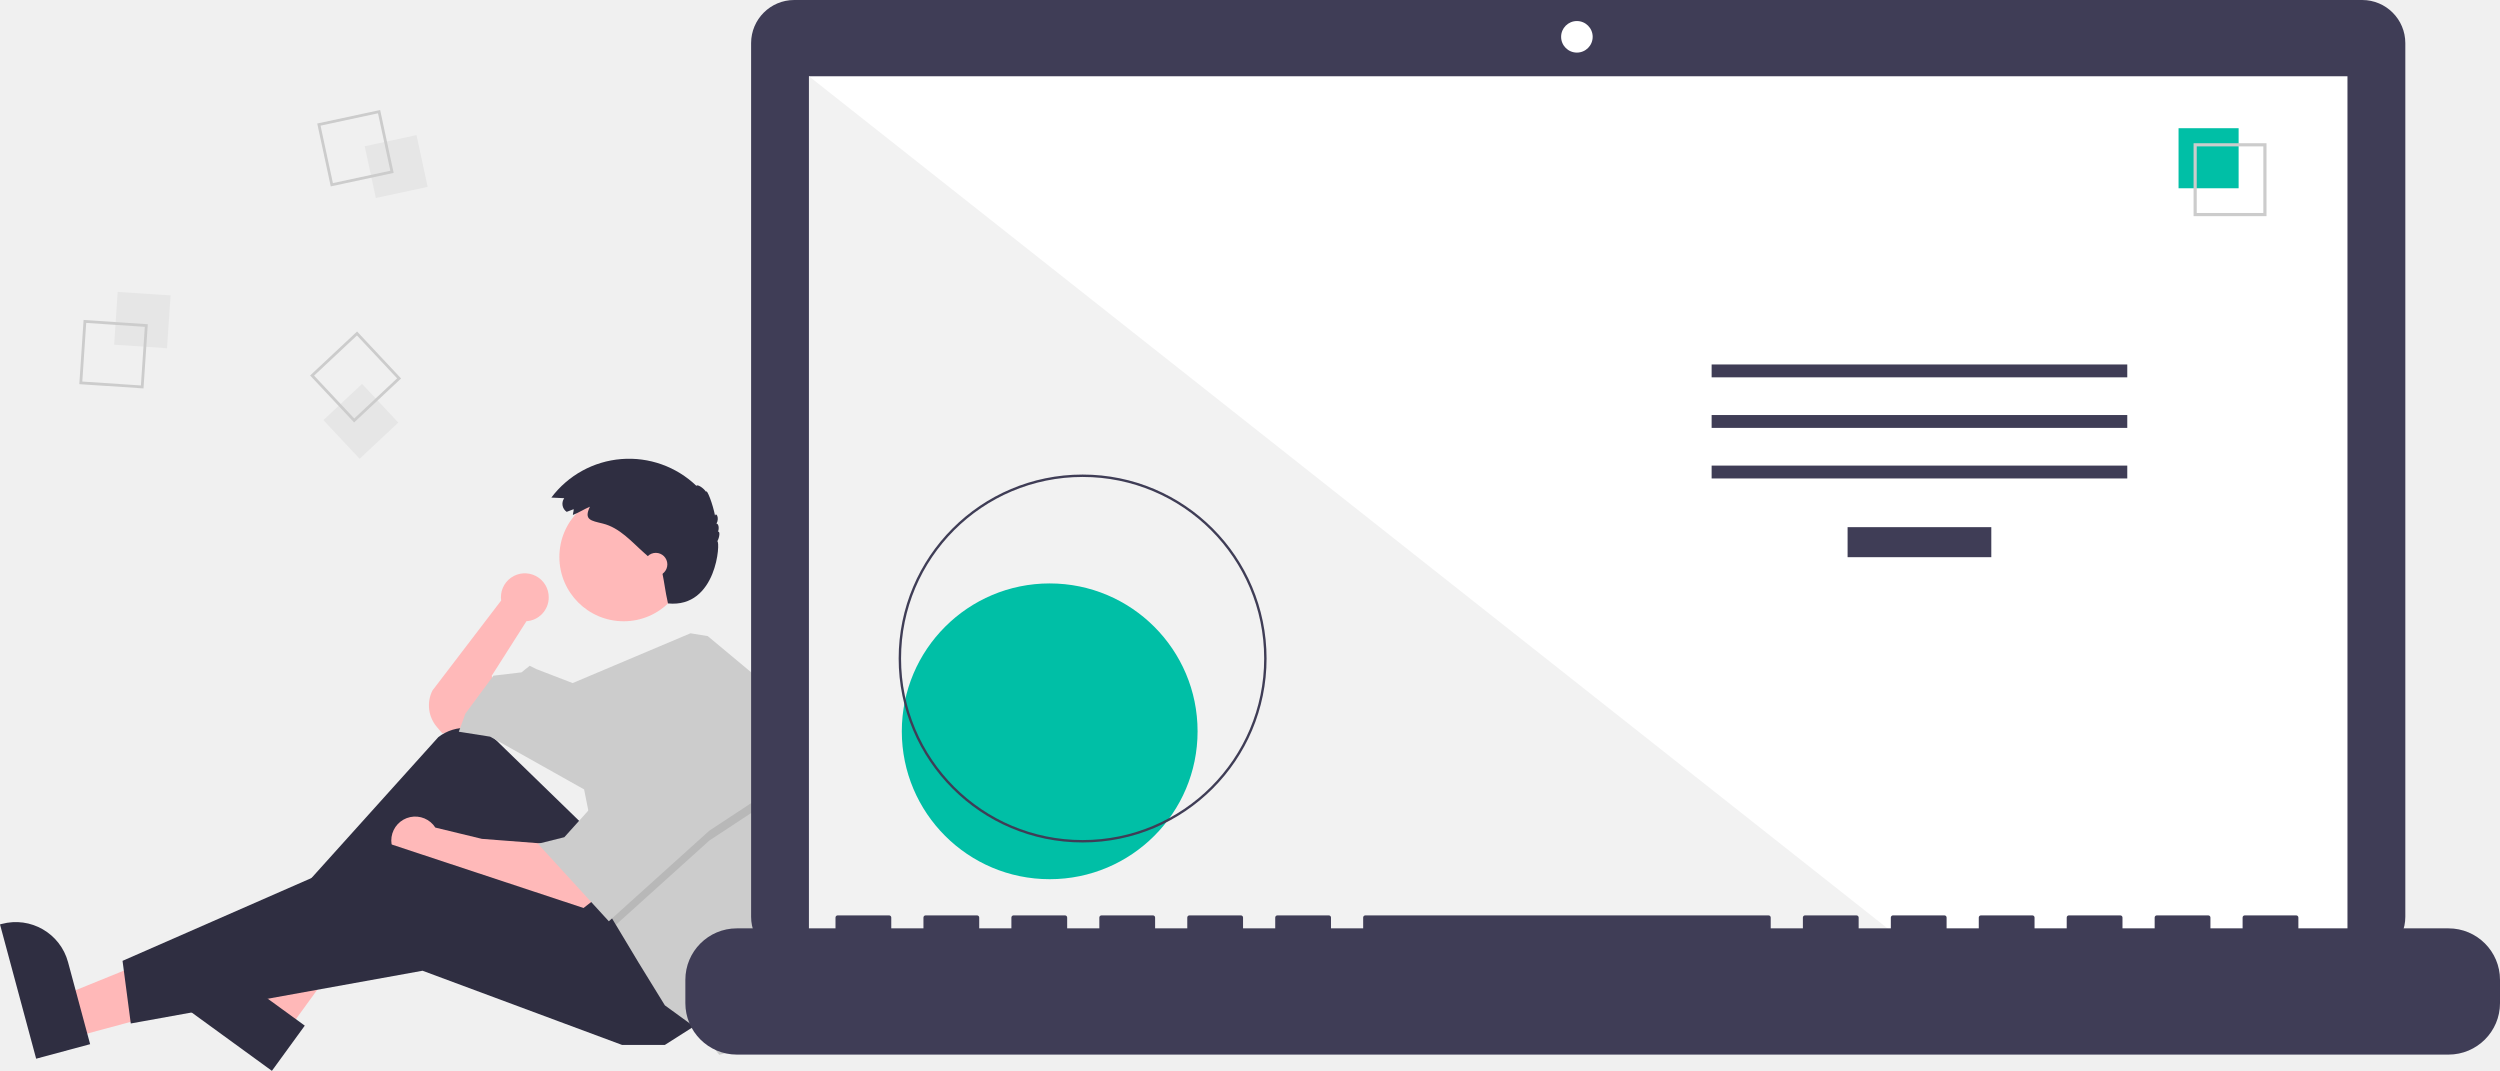
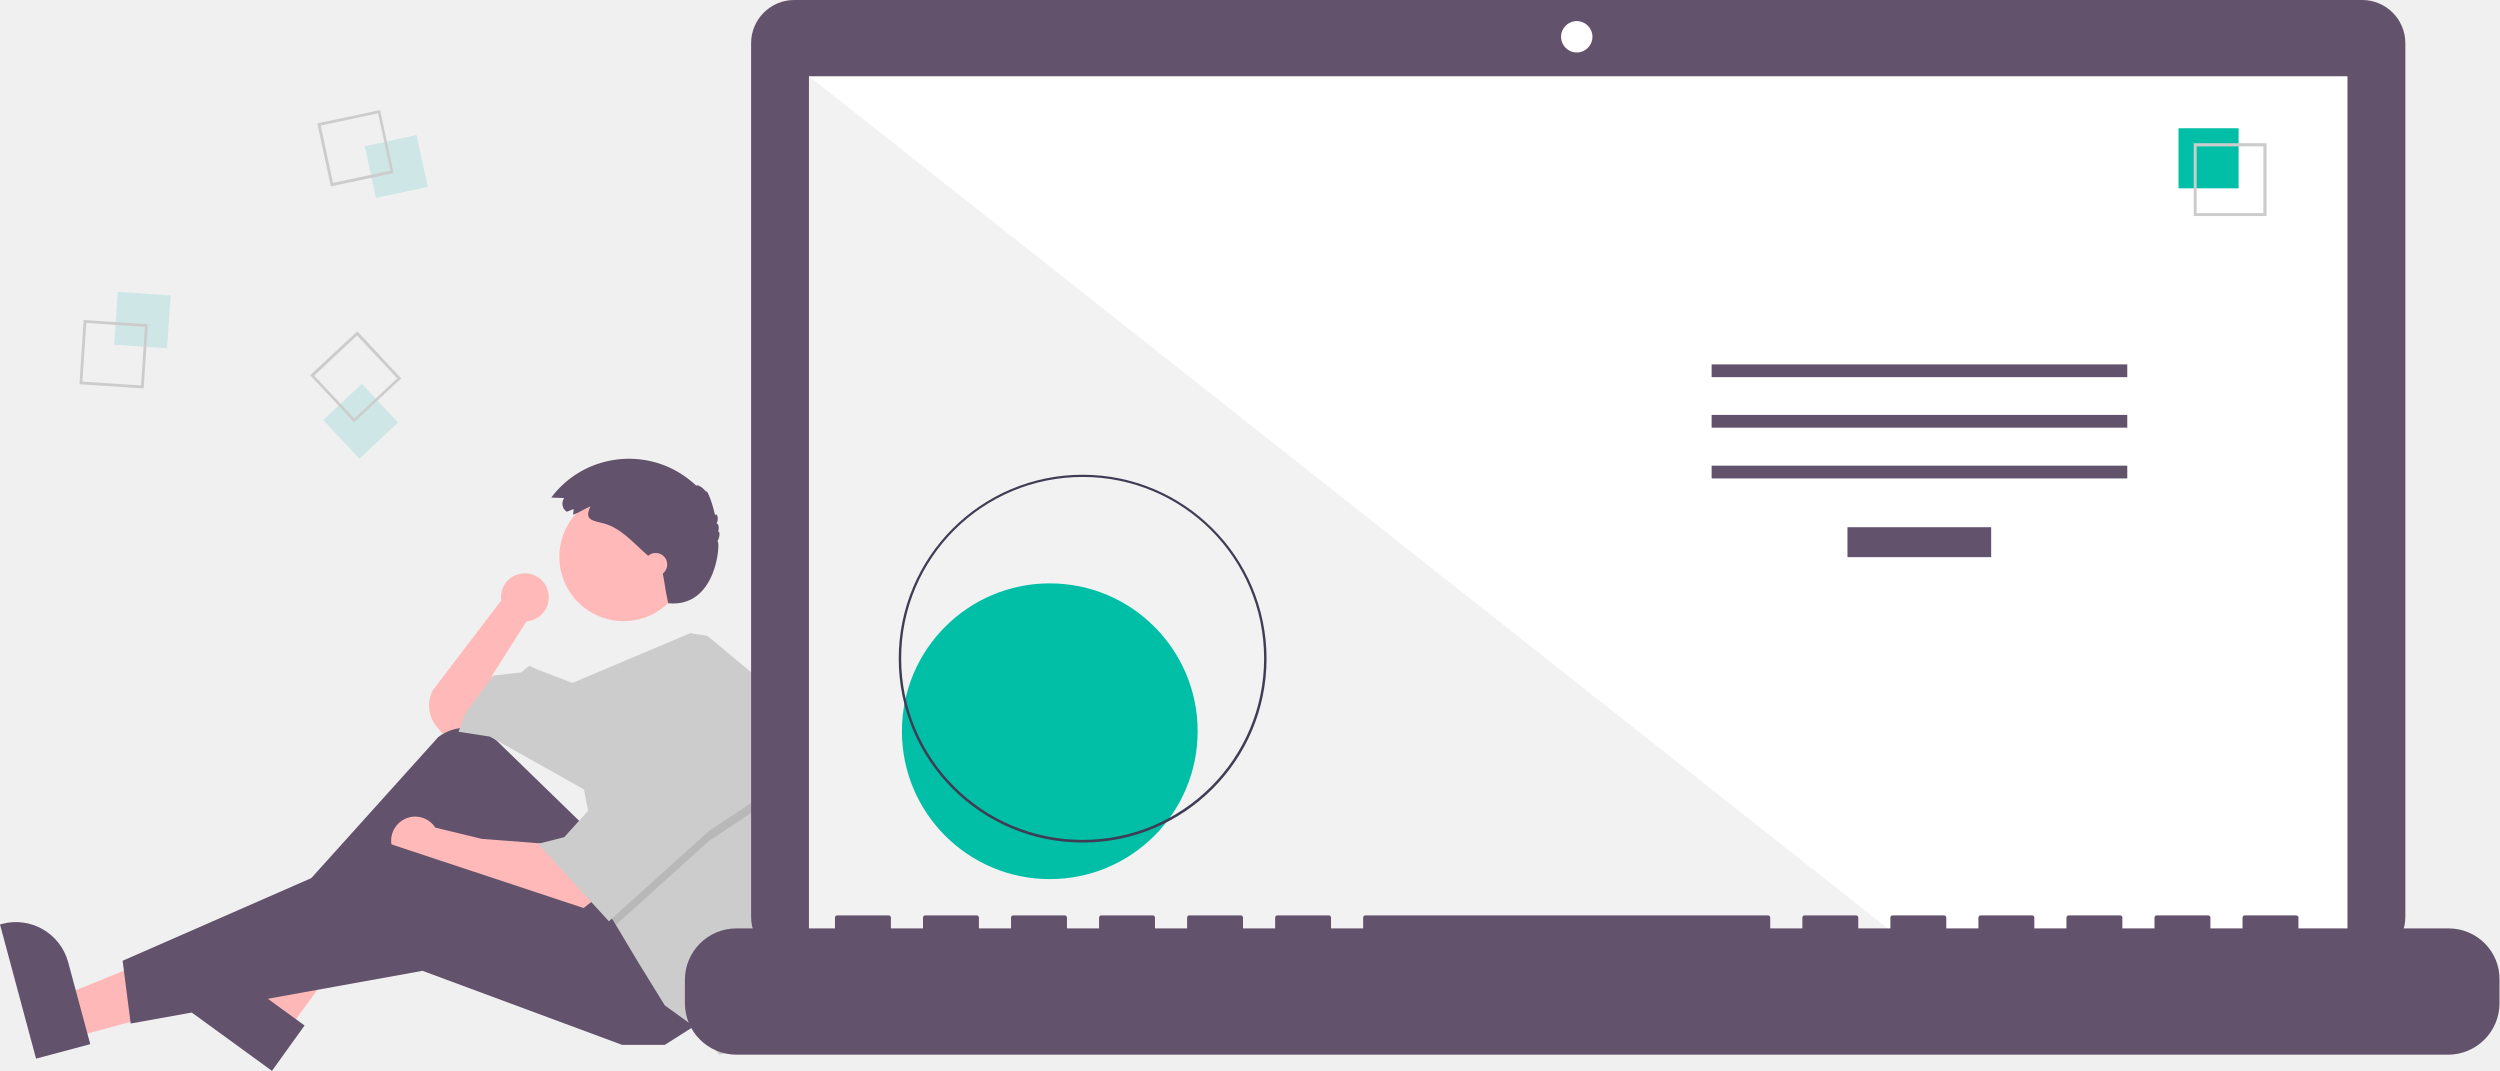
- <svg xmlns="http://www.w3.org/2000/svg" data-name="Layer 1" width="1019.484" height="436.681" viewBox="0 0 1019.484 436.681">
-   <path d="M314.028,475.274a9.751,9.751,0,1,0-19.407,1.282l-28.014,36.686a13.583,13.583,0,0,0,1.836,14.914l2.198,2.564,10.083-2.017,11.428-10.083L290.806,507.192l14.117-22.183-.018-.016A9.743,9.743,0,0,0,314.028,475.274Z" transform="translate(-90.2579 -231.6594)" fill="#ffb9b9" />
-   <polygon points="30.041 422.968 25.468 405.984 88.8 380.265 95.549 405.331 30.041 422.968" fill="#ffb8b8" />
-   <path d="M105.002,663.391,90.258,608.629l.693-.187a22.075,22.075,0,0,1,27.054,15.575l0.0.001L127.01,657.466Z" transform="translate(-90.2579 -231.6594)" fill="#2f2e41" />
-   <polygon points="117.278 420.254 103.054 409.91 136.185 350.121 157.179 365.388 117.278 420.254" fill="#ffb8b8" />
-   <path d="M201.137,668.341,155.271,634.985l.422-.58a22.075,22.075,0,0,1,30.835-4.87l.001.001L214.542,649.908Z" transform="translate(-90.2579 -231.6594)" fill="#2f2e41" />
-   <path d="M328.45,568.364l-35.795-34.773a18.076,18.076,0,0,0-23.668-1.322L201.401,607.352l6.05,9.411L271.984,573.069l43.694,57.139,41.678-20.838Z" transform="translate(-90.2579 -231.6594)" fill="#2f2e41" />
-   <path d="M312.989,575.758l-26.217-2.017-18.986-4.603a9.753,9.753,0,1,0-1.85,12.656l-.003.014,11.428,4.706,49.072,16.806,6.05-4.706Z" transform="translate(-90.2579 -231.6594)" fill="#ffb9b9" />
-   <polygon points="285.92 416.699 271.131 426.11 253.653 426.11 172.315 395.86 53.332 417.371 49.971 391.826 158.871 344.099 254.326 375.693 285.92 416.699" fill="#2f2e41" />
-   <circle cx="254.326" cy="227.132" r="26.217" fill="#ffb9b9" />
-   <path d="M412.417,563.463a150.631,150.631,0,0,1-7.388,46.592l-1.963,6.037-9.411,43.022-10.083,2.689-7.394-9.411-14.789-10.755L350.634,624.158,341.411,608.791l-2.877-4.8-10.083-50.416-38.317-21.511-12.772-2.017,2.689-7.394,11.428-15.461L302.906,505.847l3.361-2.689,2.689,1.344,14.823,5.71,48.057-20.304,7.031,1.15L403.067,511.225A150.499,150.499,0,0,1,412.417,563.463Z" transform="translate(-90.2579 -231.6594)" fill="#ccc" />
-   <polygon points="314.825 325.949 289.281 342.754 251.153 377.131 248.276 372.332 240.209 331.999 242.226 331.999 263.065 293.683 314.825 325.949" opacity="0.1" style="isolation:isolate" />
-   <polygon points="263.065 289.649 242.226 327.965 230.126 341.41 219.371 344.099 248.276 375.693 289.281 338.721 314.825 321.915 263.065 289.649" fill="#ccc" />
-   <path d="M324.193,439.299l-2.841,1.093a3.965,3.965,0,0,1-1.06-5.507q.023-.034.047-.067l-5.249-.246a39.637,39.637,0,0,1,59.173-4.77c.239-.823,2.844.778,3.908,2.402.357-1.339,2.8,5.135,3.664,9.712.4-1.524,1.938.936.591,3.297.854-.125,1.239,2.059.578,3.276.934-.439.777,2.169-.236,3.911,1.333-.118-.114,27.331-20.114,25.331-1.392-6.397-1-6-2.64-14.226-.763-.81-1.599-1.548-2.433-2.284l-4.513-3.983c-5.247-4.632-10.021-10.348-17.011-12.08-4.804-1.19-7.841-1.458-5.223-6.872-2.365.987-4.574,2.455-6.961,3.372C323.905,440.902,324.239,440.055,324.193,439.299Z" transform="translate(-90.2579 -231.6594)" fill="#2f2e41" />
-   <circle cx="267.434" cy="230.157" r="4.706" fill="#ffb9b9" />
-   <rect x="137.514" y="351.376" width="21.61" height="21.61" transform="translate(-313.1754 254.4458) rotate(-86.18992)" fill="#e6e6e6" style="isolation:isolate" />
-   <path d="M124.344,362.131l26.183,1.744-1.744,26.183-26.183-1.744Zm24.969,2.806-23.906-1.592-1.592,23.906,23.906,1.592Z" transform="translate(-90.2579 -231.6594)" fill="#ccc" />
-   <rect x="241.009" y="288.772" width="21.61" height="21.61" transform="translate(-147.5724 -172.0746) rotate(-12.12675)" fill="#e6e6e6" style="isolation:isolate" />
-   <path d="M245.278,276.51l5.513,25.655-25.655,5.513-5.513-25.655Zm4.157,24.779-5.033-23.424-23.424,5.033,5.033,23.424Z" transform="translate(-90.2579 -231.6594)" fill="#ccc" />
-   <rect x="226.603" y="392.674" width="21.61" height="21.61" transform="translate(-301.9456 39.64172) rotate(-43.12712)" fill="#e6e6e6" style="isolation:isolate" />
-   <path d="M253.815,385.997,234.663,403.935l-17.939-19.152,19.152-17.939Zm-19.099,16.326,17.486-16.379-16.379-17.486-17.486,16.379Z" transform="translate(-90.2579 -231.6594)" fill="#ccc" />
-   <path d="M1053.535,231.659H414.152a17.598,17.598,0,0,0-17.599,17.598v356.252a17.599,17.599,0,0,0,17.599,17.599H1053.535a17.599,17.599,0,0,0,17.599-17.599V249.258a17.599,17.599,0,0,0-17.599-17.598Z" transform="translate(-90.2579 -231.6594)" fill="#3f3d56" />
-   <rect x="329.89" y="31.101" width="627.391" height="353.913" fill="#fff" />
-   <circle cx="643.049" cy="15.014" r="6.435" fill="#fff" />
-   <polygon points="777.858 385.015 329.89 385.015 329.89 31.102 777.858 385.015" fill="#f2f2f2" style="isolation:isolate" />
-   <circle cx="428.058" cy="298.224" r="60.307" fill="#00bfa6" />
-   <path d="M531.741,575.21a75.016,75.016,0,1,1,75.016-75.016A75.016,75.016,0,0,1,531.741,575.21Zm0-149.051A74.035,74.035,0,1,0,605.776,500.194a74.035,74.035,0,0,0-74.035-74.035Z" transform="translate(-90.2579 -231.6594)" fill="#3f3d56" />
-   <rect x="753.437" y="214.97" width="58.605" height="12.246" fill="#3f3d56" />
-   <rect x="697.991" y="148.627" width="169.497" height="5.248" fill="#3f3d56" />
-   <rect x="697.991" y="169.246" width="169.497" height="5.248" fill="#3f3d56" />
-   <rect x="697.991" y="189.866" width="169.497" height="5.248" fill="#3f3d56" />
-   <rect x="888.401" y="52.282" width="24.492" height="24.492" fill="#00bfa6" />
-   <path d="M1014.522,319.804h-29.74v-29.74h29.74Zm-28.447-1.293h27.154V291.357H986.075Z" transform="translate(-90.2579 -231.6594)" fill="#ccc" />
-   <path d="M1088.749,610.239h-61.229v-4.412a.875.875,0,0,0-.875-.875h-20.993a.875.875,0,0,0-.875.875v4.412H991.657v-4.412a.875.875,0,0,0-.875-.875H969.789a.875.875,0,0,0-.875.875h0v4.412H955.794v-4.412a.875.875,0,0,0-.875-.875h-20.993a.875.875,0,0,0-.875.875h0v4.412H919.931v-4.412a.875.875,0,0,0-.875-.875H898.064a.875.875,0,0,0-.875.875v4.412H884.068v-4.412a.875.875,0,0,0-.875-.875H862.201a.875.875,0,0,0-.875.875h0v4.412H848.205v-4.412a.875.875,0,0,0-.875-.875H826.338a.875.875,0,0,0-.875.875h0v4.412H812.343v-4.412a.875.875,0,0,0-.875-.875H647.023a.875.875,0,0,0-.875.875h0v4.412H633.028v-4.412a.875.875,0,0,0-.875-.875H611.161a.875.875,0,0,0-.875.875h0v4.412h-13.121v-4.412a.875.875,0,0,0-.875-.875h-20.993a.875.875,0,0,0-.875.875h0v4.412H561.302v-4.412a.875.875,0,0,0-.875-.875H539.435a.875.875,0,0,0-.875.875h0v4.412H525.44v-4.412a.875.875,0,0,0-.875-.875H503.572a.875.875,0,0,0-.875.875h0v4.412h-13.121v-4.412a.875.875,0,0,0-.875-.875H467.709a.875.875,0,0,0-.875.875v4.412H453.714v-4.412a.875.875,0,0,0-.875-.875H431.846a.875.875,0,0,0-.875.875h0v4.412H390.735A20.993,20.993,0,0,0,369.742,631.232v9.492A20.993,20.993,0,0,0,390.735,661.717h698.014a20.993,20.993,0,0,0,20.993-20.993V631.232A20.993,20.993,0,0,0,1088.749,610.239Z" transform="translate(-90.2579 -231.6594)" fill="#3f3d56" />
+ <svg xmlns="http://www.w3.org/2000/svg" version="1.1" id="Capa_1" x="0px" y="0px" viewBox="0 0 1019.5 436.7" style="enable-background:new 0 0 1019.5 436.7;" xml:space="preserve">
+   <style type="text/css">
+ 	.st0{fill:#FFB9B9;}
+ 	.st1{fill:#FFB8B8;}
+ 	.st2{fill:#62526C;}
+ 	.st3{fill:#CCCCCC;}
+ 	.st4{opacity:0.1;enable-background:new    ;}
+ 	.st5{fill:#CEE6E6;}
+ 	.st6{fill:#FFFFFF;}
+ 	.st7{fill:#F2F2F2;}
+ 	.st8{fill:#00BFA6;}
+ 	.st9{fill:#3F3D56;}
+ </style>
+   <path class="st0" d="M223.8,243.6c0-5.4-4.3-9.8-9.7-9.8s-9.8,4.3-9.8,9.7c0,0.5,0,0.9,0.1,1.4l-28,36.7c-2.4,4.9-1.7,10.8,1.8,14.9  l2.2,2.6l10.1-2l11.4-10.1l-1.3-11.4l14.1-22.2l0,0C219.8,253,223.8,248.8,223.8,243.6z" />
+   <polygon class="st1" points="30,423 25.5,406 88.8,380.3 95.5,405.3 " />
+   <path class="st2" d="M14.7,431.7L0,377l0.7-0.2c11.8-3.2,23.9,3.8,27.1,15.6l0,0l9,33.4L14.7,431.7z" />
+   <polygon class="st1" points="117.3,420.3 103.1,409.9 136.2,350.1 157.2,365.4 " />
+   <path class="st2" d="M110.9,436.7L65,403.3l0.4-0.6c7.2-9.9,21-12,30.8-4.9l0,0l28,20.4L110.9,436.7z" />
+   <path class="st2" d="M238.2,336.7l-35.8-34.8c-6.5-6.3-16.6-6.8-23.7-1.3l-67.6,75.1l6.1,9.4l64.5-43.7l43.7,57.1l41.7-20.8  L238.2,336.7z" />
+   <path class="st0" d="M222.7,344.1l-26.2-2l-19-4.6c-2.9-4.5-8.9-5.9-13.5-2.9c-4.5,2.9-5.9,8.9-2.9,13.5c2.9,4.5,8.9,5.9,13.5,2.9  c0.4-0.2,0.8-0.5,1.1-0.8l0,0l11.4,4.7l49.1,16.8l6-4.7L222.7,344.1z" />
+   <polygon class="st2" points="285.9,416.7 271.1,426.1 253.7,426.1 172.3,395.9 53.3,417.4 50,391.8 158.9,344.1 254.3,375.7 " />
+   <circle class="st0" cx="254.3" cy="227.1" r="26.2" />
+   <path class="st3" d="M322.2,331.8c0,15.8-2.5,31.5-7.4,46.6l-2,6l-9.4,43l-10.1,2.7l-7.4-9.4L271.1,410l-10.8-17.5l-9.2-15.4  l-2.9-4.8l-10.1-50.4l-38.3-21.5l-12.8-2l2.7-7.4l11.4-15.5l11.4-1.3l3.4-2.7l2.7,1.3l14.8,5.7l48.1-20.3l7,1.1l24.2,20.2  C319,296.3,322.2,314,322.2,331.8z" />
+   <polygon class="st4" points="314.8,325.9 289.3,342.8 251.2,377.1 248.3,372.3 240.2,332 242.2,332 263.1,293.7 " />
+   <polygon class="st3" points="263.1,289.6 242.2,328 230.1,341.4 219.4,344.1 248.3,375.7 289.3,338.7 314.8,321.9 " />
+   <path class="st2" d="M233.9,207.6l-2.8,1.1c-1.8-1.2-2.3-3.7-1.1-5.5l0,0c0,0,0,0,0-0.1l-5.2-0.2c13.1-17.5,38-21,55.5-7.9  c1.3,1,2.5,2,3.7,3.1c0.2-0.8,2.8,0.8,3.9,2.4c0.4-1.3,2.8,5.1,3.7,9.7c0.4-1.5,1.9,0.9,0.6,3.3c0.9-0.1,1.2,2.1,0.6,3.3  c0.9-0.4,0.8,2.2-0.2,3.9c1.3-0.1-0.1,27.3-20.1,25.3c-1.4-6.4-1-6-2.6-14.2c-0.8-0.8-1.6-1.5-2.4-2.3l-4.5-4  c-5.2-4.6-10-10.3-17-12.1c-4.8-1.2-7.8-1.5-5.2-6.9c-2.4,1-4.6,2.5-7,3.4C233.6,209.2,234,208.4,233.9,207.6z" />
+   <circle class="st0" cx="267.4" cy="230.2" r="4.7" />
+   <rect x="47.2" y="119.7" transform="matrix(6.644879e-02 -0.9978 0.9978 6.644879e-02 -76.0059 179.725)" class="st5" width="21.6" height="21.6" />
+   <path class="st3" d="M34.1,130.5l26.2,1.7l-1.7,26.2l-26.2-1.7L34.1,130.5z M59.1,133.3l-23.9-1.6l-1.6,23.9l23.9,1.6L59.1,133.3z" />
+   <rect x="150.8" y="57.1" transform="matrix(0.9777 -0.2101 0.2101 0.9777 -10.6562 35.4666)" class="st5" width="21.6" height="21.6" />
+   <path class="st3" d="M155,44.9l5.5,25.7L134.9,76l-5.5-25.7L155,44.9z M159.2,69.6l-5-23.4l-23.4,5l5,23.4L159.2,69.6z" />
+   <rect x="136.3" y="161" transform="matrix(0.7298 -0.6836 0.6836 0.7298 -77.7323 146.9805)" class="st5" width="21.6" height="21.6" />
+   <path class="st3" d="M163.6,154.3l-19.2,17.9L126.5,153l19.2-17.9L163.6,154.3z M144.5,170.7l17.5-16.4l-16.4-17.5l-17.5,16.4  L144.5,170.7z" />
+   <path class="st2" d="M963.3,0H323.9c-9.7,0-17.6,7.9-17.6,17.6l0,0v356.3c0,9.7,7.9,17.6,17.6,17.6l0,0h639.4  c9.7,0,17.6-7.9,17.6-17.6V17.6C980.9,7.9,973,0,963.3,0L963.3,0z" />
+   <rect x="329.9" y="31.1" class="st6" width="627.4" height="353.9" />
+   <circle class="st6" cx="643" cy="15" r="6.4" />
+   <polygon class="st7" points="777.9,385 329.9,385 329.9,31.1 " />
+   <circle class="st8" cx="428.1" cy="298.2" r="60.3" />
+   <path class="st9" d="M441.5,343.6c-41.4,0-75-33.6-75-75s33.6-75,75-75s75,33.6,75,75S482.9,343.6,441.5,343.6L441.5,343.6z   M441.5,194.5c-40.9,0-74,33.1-74,74s33.1,74,74,74s74-33.1,74-74S482.4,194.5,441.5,194.5L441.5,194.5L441.5,194.5z" />
+   <rect x="753.4" y="215" class="st2" width="58.6" height="12.2" />
+   <rect x="698" y="148.6" class="st2" width="169.5" height="5.2" />
+   <rect x="698" y="169.2" class="st2" width="169.5" height="5.2" />
+   <rect x="698" y="189.9" class="st2" width="169.5" height="5.2" />
+   <rect x="888.4" y="52.3" class="st8" width="24.5" height="24.5" />
+   <path class="st3" d="M924.3,88.1h-29.7V58.4h29.7V88.1z M895.8,86.9H923V59.7h-27.2V86.9z" />
+   <path class="st2" d="M998.5,378.6h-61.2v-4.4c0-0.5-0.4-0.9-0.9-0.9l0,0h-21c-0.5,0-0.9,0.4-0.9,0.9l0,0v4.4h-13.1v-4.4  c0-0.5-0.4-0.9-0.9-0.9l0,0h-21c-0.5,0-0.9,0.4-0.9,0.9l0,0l0,0v4.4h-13.1v-4.4c0-0.5-0.4-0.9-0.9-0.9l0,0h-21  c-0.5,0-0.9,0.4-0.9,0.9l0,0l0,0v4.4h-13.1v-4.4c0-0.5-0.4-0.9-0.9-0.9l0,0h-21c-0.5,0-0.9,0.4-0.9,0.9l0,0v4.4h-13.1v-4.4  c0-0.5-0.4-0.9-0.9-0.9l0,0h-21c-0.5,0-0.9,0.4-0.9,0.9l0,0l0,0v4.4h-13.1v-4.4c0-0.5-0.4-0.9-0.9-0.9l0,0h-21  c-0.5,0-0.9,0.4-0.9,0.9l0,0l0,0v4.4h-13.1v-4.4c0-0.5-0.4-0.9-0.9-0.9l0,0H556.8c-0.5,0-0.9,0.4-0.9,0.9l0,0l0,0v4.4h-13.1v-4.4  c0-0.5-0.4-0.9-0.9-0.9l0,0h-21c-0.5,0-0.9,0.4-0.9,0.9l0,0l0,0v4.4h-13.1v-4.4c0-0.5-0.4-0.9-0.9-0.9l0,0h-21  c-0.5,0-0.9,0.4-0.9,0.9l0,0l0,0v4.4H471v-4.4c0-0.5-0.4-0.9-0.9-0.9l0,0h-21c-0.5,0-0.9,0.4-0.9,0.9l0,0l0,0v4.4h-13.1v-4.4  c0-0.5-0.4-0.9-0.9-0.9l0,0h-21c-0.5,0-0.9,0.4-0.9,0.9l0,0l0,0v4.4h-13.1v-4.4c0-0.5-0.4-0.9-0.9-0.9l0,0h-21  c-0.5,0-0.9,0.4-0.9,0.9v4.4h-13.1v-4.4c0-0.5-0.4-0.9-0.9-0.9l0,0h-21c-0.5,0-0.9,0.4-0.9,0.9l0,0v4.4h-40.2c-11.6,0-21,9.4-21,21  v9.5c0,11.6,9.4,21,21,21h698c11.6,0,21-9.4,21-21v-9.5C1019.5,388,1010.1,378.6,998.5,378.6L998.5,378.6z" />
</svg>
